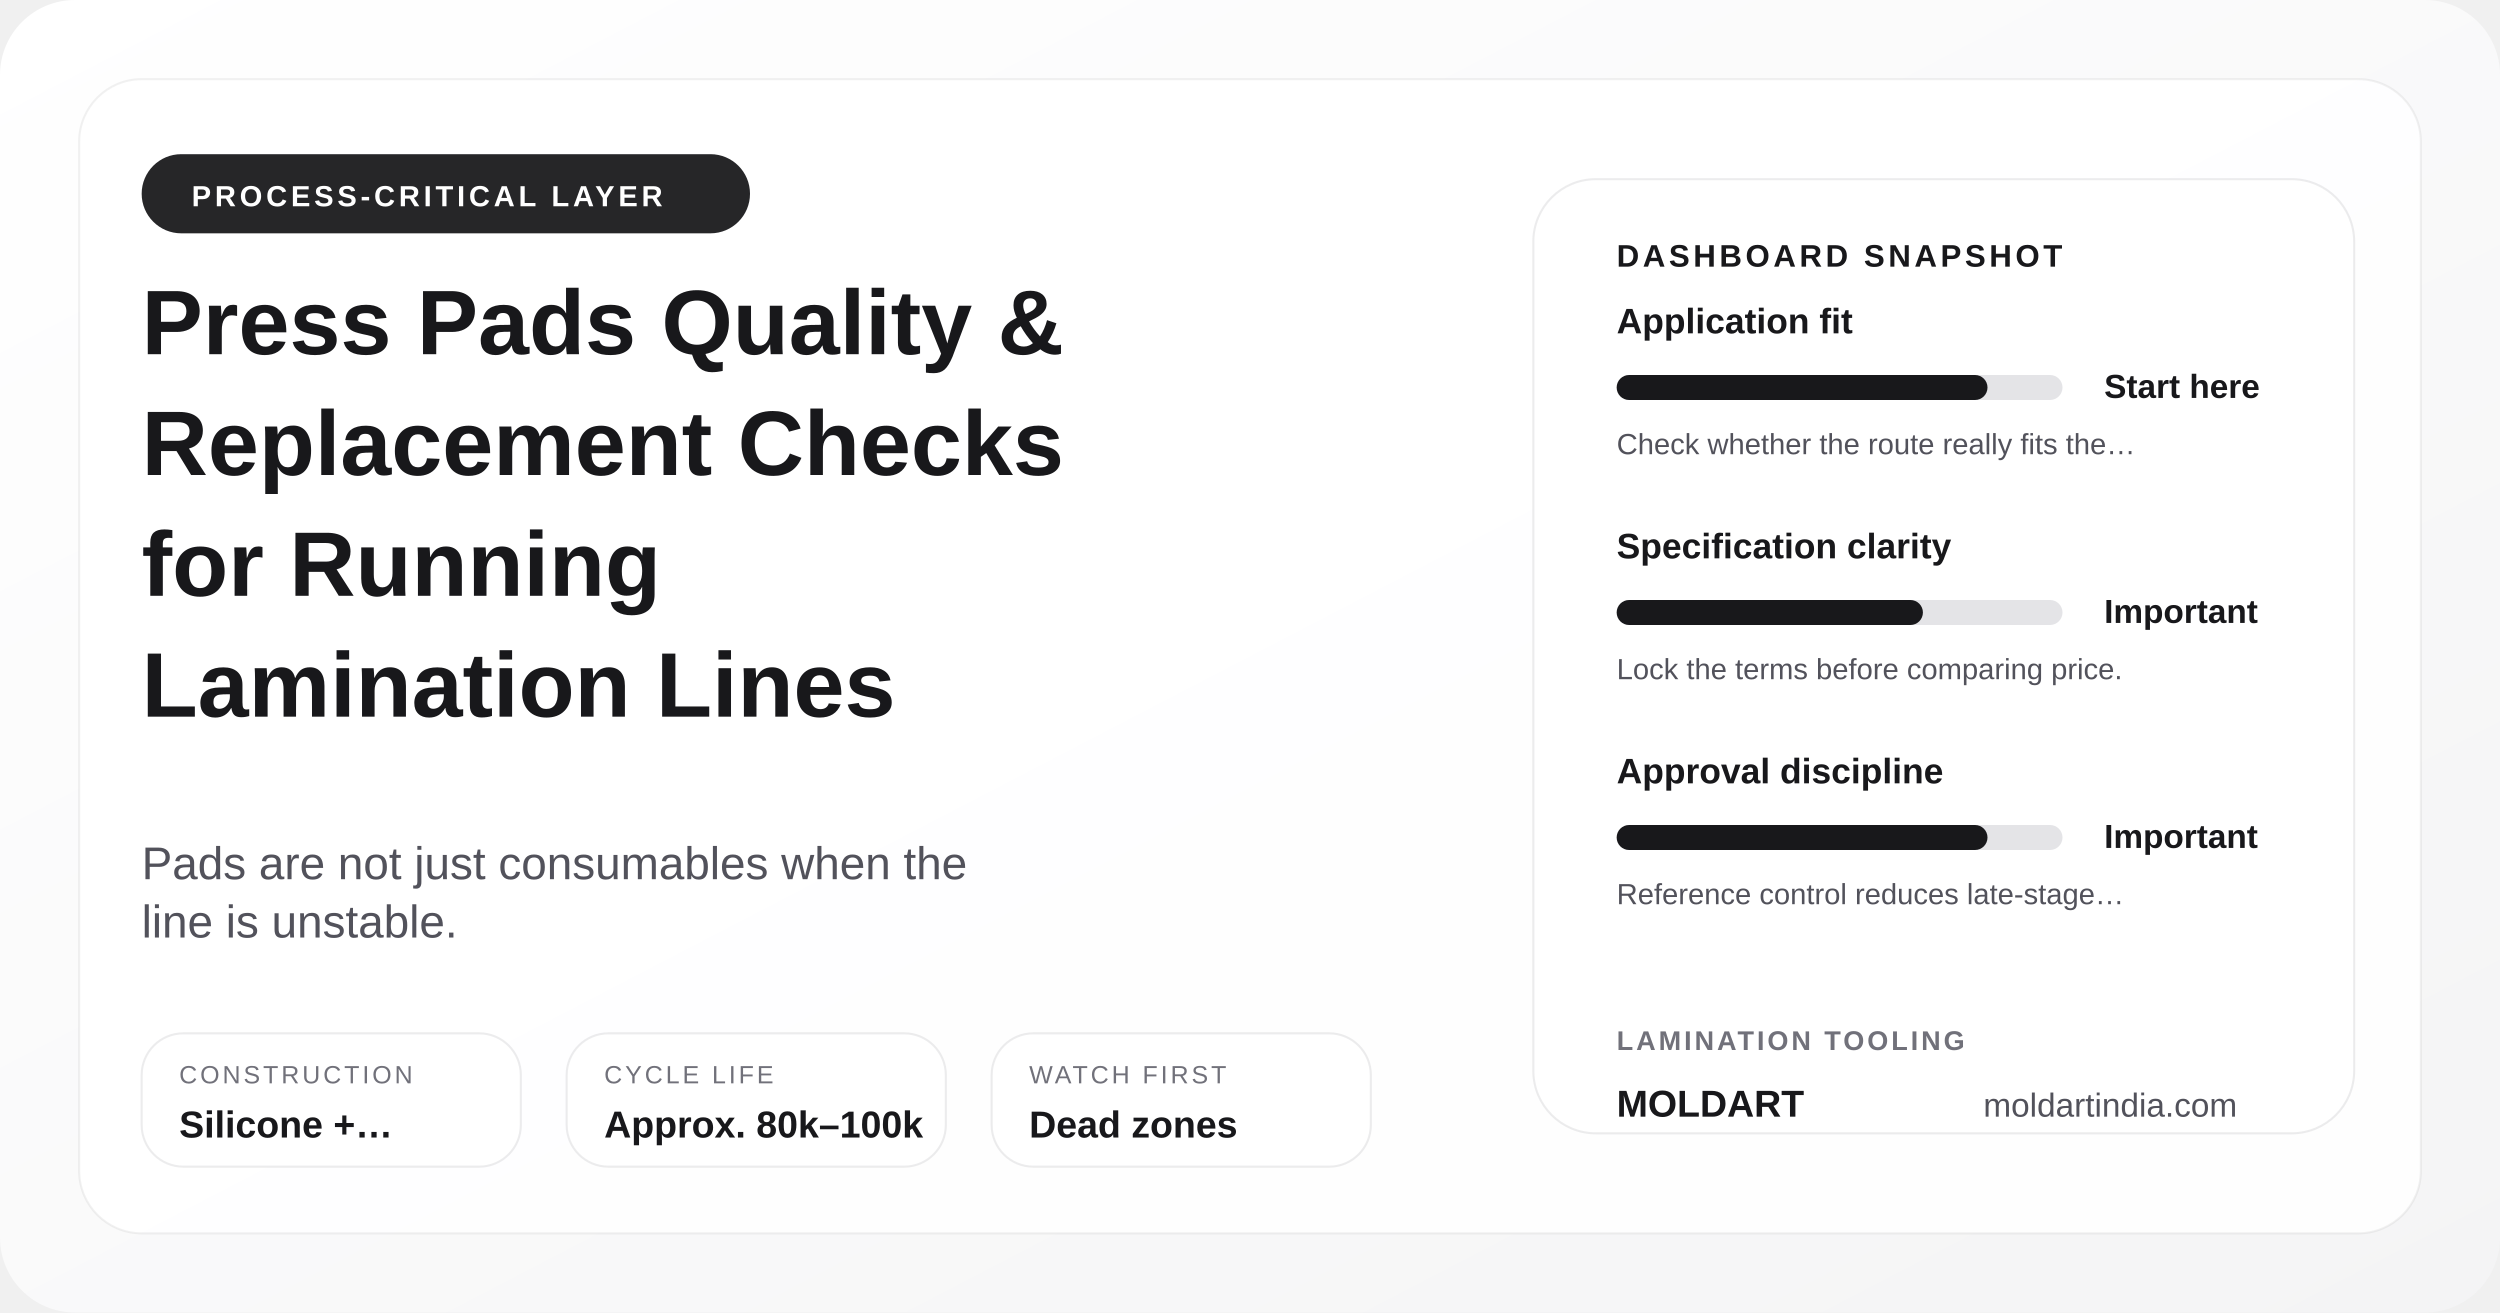
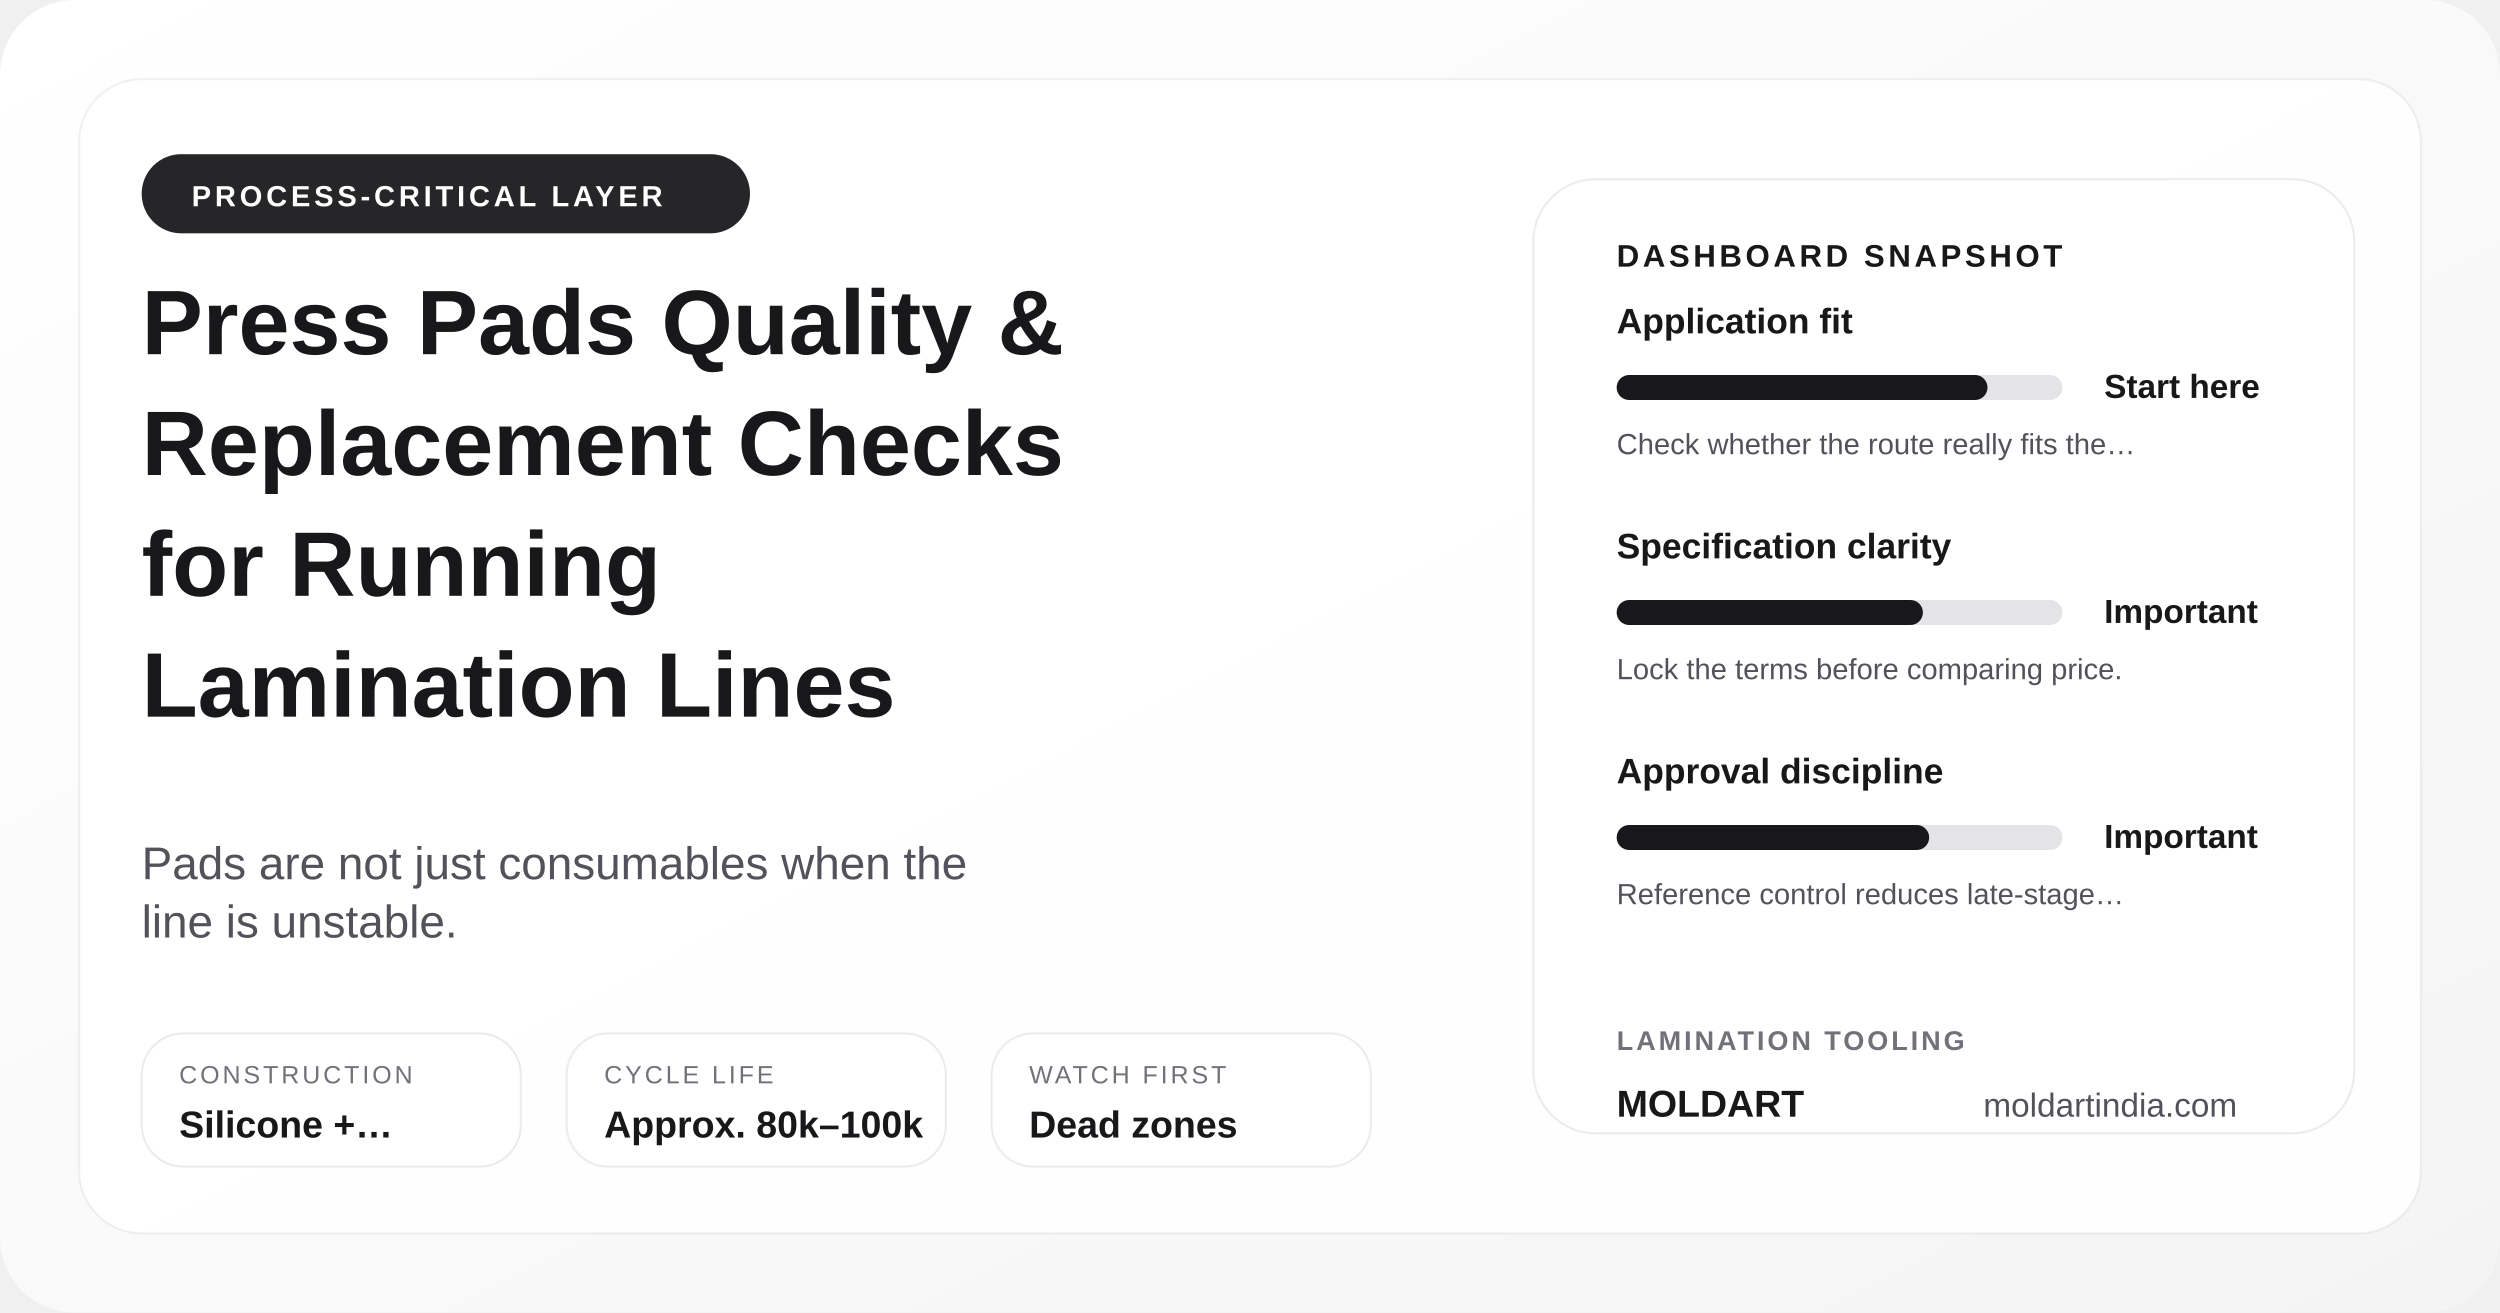
<svg xmlns="http://www.w3.org/2000/svg" width="1200" height="630" viewBox="0 0 1200 630" role="img" aria-label="Press Pads Quality &amp; Replacement Checks for Running Lamination Lines">
  <defs>
    <linearGradient id="posterGrad-press-pads-quality-replacement-checks" x1="0%" y1="0%" x2="100%" y2="100%">
      <stop offset="0%" stop-color="#ffffff" />
      <stop offset="100%" stop-color="#f4f4f5" />
    </linearGradient>
  </defs>
  <rect width="1200" height="630" rx="36" fill="url(#posterGrad-press-pads-quality-replacement-checks)" />
  <rect x="38" y="38" width="1124" height="554" rx="30" fill="rgba(255,255,255,0.9)" stroke="rgba(24,24,27,0.06)" />
  <circle cx="1072" cy="110" r="18" fill="#d4d4d8" />
  <circle cx="1036" cy="110" r="8" fill="#18181b" />
  <rect x="68" y="74" width="292" height="38" rx="19" fill="#18181b" opacity="0.94" />
  <text x="92" y="99" font-family="Arial, sans-serif" font-size="14" font-weight="700" fill="#ffffff" letter-spacing="1.8">PROCESS-CRITICAL LAYER</text>
  <text x="68" y="170" font-family="Arial, sans-serif" font-size="44" font-weight="700" fill="#18181b">Press Pads Quality &amp;</text>
  <text x="68" y="228" font-family="Arial, sans-serif" font-size="44" font-weight="700" fill="#18181b">Replacement Checks</text>
  <text x="68" y="286" font-family="Arial, sans-serif" font-size="44" font-weight="700" fill="#18181b">for Running</text>
  <text x="68" y="344" font-family="Arial, sans-serif" font-size="44" font-weight="700" fill="#18181b">Lamination Lines</text>
  <text x="68" y="422" font-family="Arial, sans-serif" font-size="22" fill="#52525b">Pads are not just consumables when the</text>
  <text x="68" y="450" font-family="Arial, sans-serif" font-size="22" fill="#52525b">line is unstable.</text>
  <rect x="68" y="496" width="182" height="64" rx="20" fill="rgba(255,255,255,0.94)" stroke="rgba(24,24,27,0.08)" />
  <text x="86" y="520" font-family="Arial, sans-serif" font-size="12" fill="#71717a" letter-spacing="1.4">CONSTRUCTION</text>
  <text x="86" y="546" font-family="Arial, sans-serif" font-size="18" font-weight="700" fill="#18181b">Silicone +…</text>
  <rect x="272" y="496" width="182" height="64" rx="20" fill="rgba(255,255,255,0.94)" stroke="rgba(24,24,27,0.08)" />
  <text x="290" y="520" font-family="Arial, sans-serif" font-size="12" fill="#71717a" letter-spacing="1.4">CYCLE LIFE</text>
  <text x="290" y="546" font-family="Arial, sans-serif" font-size="18" font-weight="700" fill="#18181b">Approx. 80k–100k</text>
  <rect x="476" y="496" width="182" height="64" rx="20" fill="rgba(255,255,255,0.94)" stroke="rgba(24,24,27,0.08)" />
  <text x="494" y="520" font-family="Arial, sans-serif" font-size="12" fill="#71717a" letter-spacing="1.4">WATCH FIRST</text>
  <text x="494" y="546" font-family="Arial, sans-serif" font-size="18" font-weight="700" fill="#18181b">Dead zones</text>
  <rect x="736" y="86" width="394" height="458" rx="30" fill="#ffffff" stroke="rgba(24,24,27,0.08)" />
  <text x="776" y="128" font-family="Arial, sans-serif" font-size="15" font-weight="700" fill="#18181b" letter-spacing="1.7">DASHBOARD SNAPSHOT</text>
  <text x="776" y="160" font-family="Arial, sans-serif" font-size="17" font-weight="700" fill="#18181b">Application fit</text>
  <rect x="776" y="180" width="214" height="12" rx="6" fill="#e4e4e7" />
  <rect x="776" y="180" width="178" height="12" rx="6" fill="#18181b" />
  <text x="1010" y="191" font-family="Arial, sans-serif" font-size="16" font-weight="700" fill="#18181b">Start here</text>
  <text x="776" y="218" font-family="Arial, sans-serif" font-size="14" fill="#52525b">Check whether the route really fits the…</text>
  <text x="776" y="268" font-family="Arial, sans-serif" font-size="17" font-weight="700" fill="#18181b">Specification clarity</text>
  <rect x="776" y="288" width="214" height="12" rx="6" fill="#e4e4e7" />
  <rect x="776" y="288" width="147" height="12" rx="6" fill="#18181b" />
  <text x="1010" y="299" font-family="Arial, sans-serif" font-size="16" font-weight="700" fill="#18181b">Important</text>
  <text x="776" y="326" font-family="Arial, sans-serif" font-size="14" fill="#52525b">Lock the terms before comparing price.</text>
  <text x="776" y="376" font-family="Arial, sans-serif" font-size="17" font-weight="700" fill="#18181b">Approval discipline</text>
  <rect x="776" y="396" width="214" height="12" rx="6" fill="#e4e4e7" />
-   <rect x="776" y="396" width="178" height="12" rx="6" fill="#18181b" />
+   <rect x="776" y="396" width="150" height="12" rx="6" fill="#18181b" />
  <text x="1010" y="407" font-family="Arial, sans-serif" font-size="16" font-weight="700" fill="#18181b">Important</text>
  <text x="776" y="434" font-family="Arial, sans-serif" font-size="14" fill="#52525b">Reference control reduces late-stage…</text>
  <text x="776" y="504" font-family="Arial, sans-serif" font-size="13" font-weight="700" fill="#71717a" letter-spacing="1.4">LAMINATION TOOLING</text>
  <text x="776" y="536" font-family="Arial, sans-serif" font-size="18" font-weight="700" fill="#18181b">MOLDART</text>
  <text x="952" y="536" font-family="Arial, sans-serif" font-size="16" fill="#52525b">moldartindia.com</text>
</svg>
